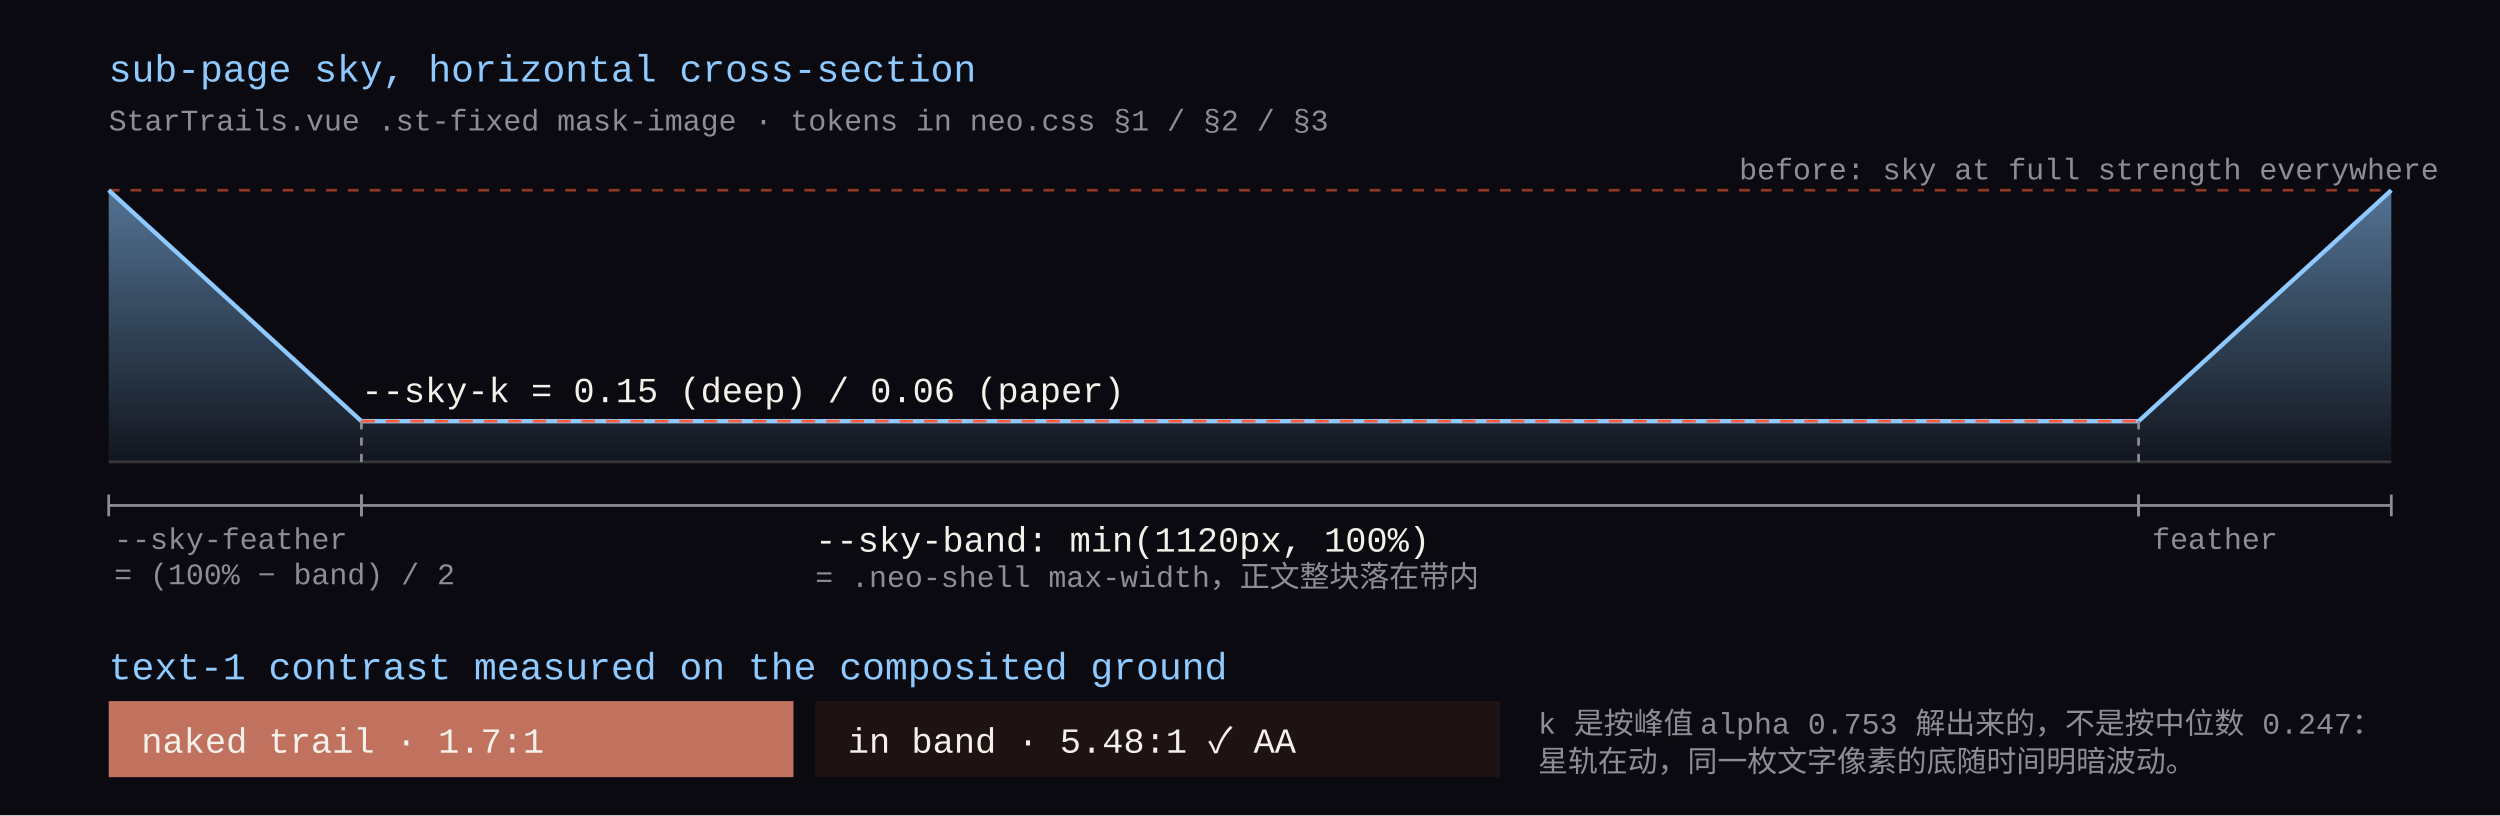
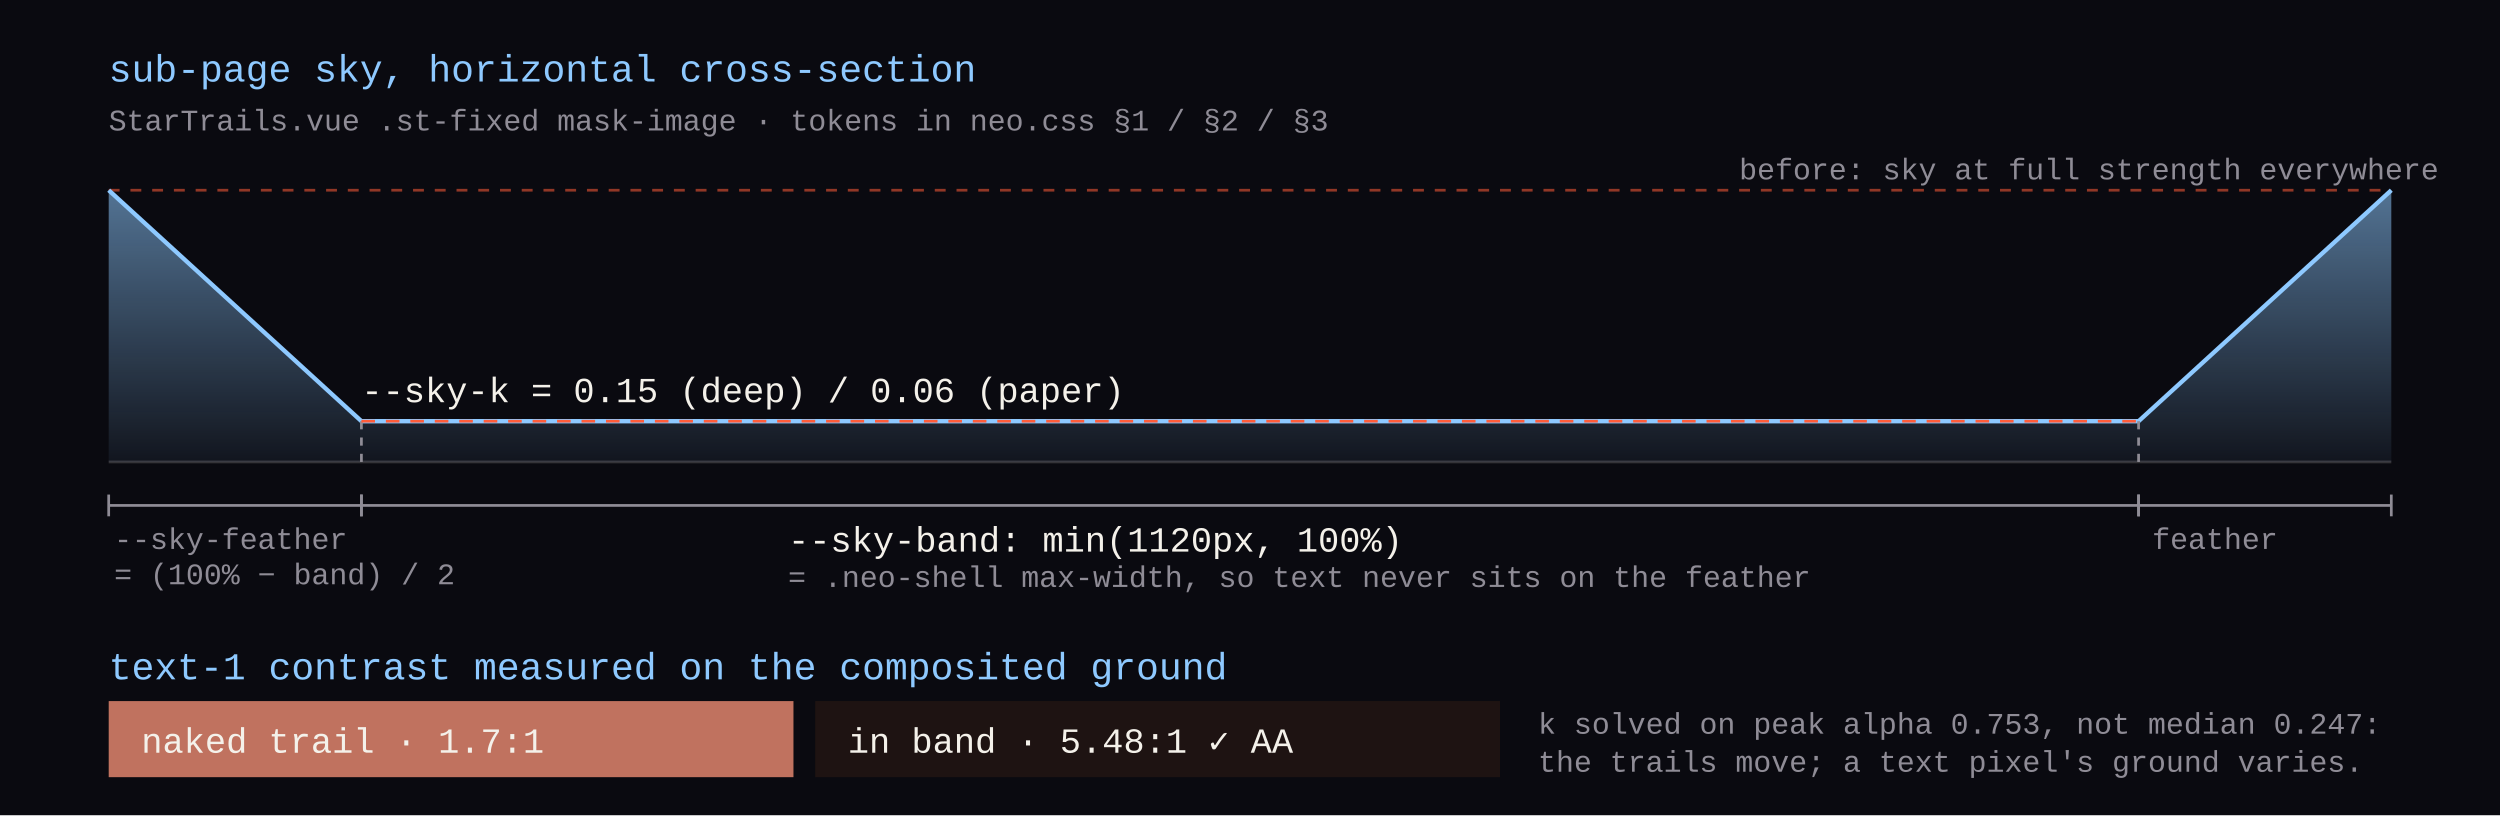
- <svg xmlns="http://www.w3.org/2000/svg" viewBox="0 0 920 300" width="920" height="300" role="img" aria-label="暗带契约剖面图：视口中央 1120px 的天空被压到 --sky-k，两侧羽化回全亮">
+ <svg xmlns="http://www.w3.org/2000/svg" viewBox="0 0 920 300" width="920" height="300" role="img" aria-label="Cross-section of the dark band: the central 1120px of the viewport is dimmed to --sky-k and feathered back to full strength on both sides">
  <defs>
    <linearGradient id="sky" x1="0" y1="0" x2="0" y2="1">
      <stop offset="0" stop-color="#8ec9ff" stop-opacity=".55" />
      <stop offset="1" stop-color="#8ec9ff" stop-opacity=".06" />
    </linearGradient>
    <style>
-       text { font-family: ui-monospace, SFMono-Regular, Consolas, "Liberation Mono", "Noto Sans CJK SC", "PingFang SC", "Microsoft YaHei", monospace; fill: #f4f1ea; }
+       text { font-family: ui-monospace, SFMono-Regular, Consolas, "Liberation Mono", monospace; fill: #f4f1ea; }
      .t { font-size: 13px; }
      .s { font-size: 11px; fill: #8f8c96; }
      .h { font-size: 14px; fill: #8ec9ff; }
      .line { stroke: #f4f1ea; stroke-opacity: .18; stroke-width: 1; fill: none; }
      .dim { stroke: #8f8c96; stroke-width: 1; fill: none; }
    </style>
  </defs>
  <rect width="920" height="300" fill="#0a0a10" />
  <text class="h" x="40" y="30">sub-page sky, horizontal cross-section</text>
  <text class="s" x="40" y="48">StarTrails.vue .st-fixed mask-image · tokens in neo.css §1 / §2 / §3</text>
  <path d="M40 70 H880" stroke="#ff5c39" stroke-opacity=".55" stroke-width="1" stroke-dasharray="4 4" fill="none" />
  <text class="s" x="640" y="66" fill="#ff5c39">before: sky at full strength everywhere</text>
  <path d="M40 70 L133 155 H787 L880 70 V170 H40 Z" fill="url(#sky)" />
  <path d="M40 70 L133 155 H787 L880 70" stroke="#8ec9ff" stroke-width="1.6" fill="none" />
  <path d="M40 170 H880" class="line" />
  <path d="M133 155 V170 M787 155 V170" class="dim" stroke-dasharray="3 3" />
  <path d="M40 186 H133 M40 182 V190 M133 182 V190" class="dim" />
  <text class="s" x="42" y="202">--sky-feather</text>
  <text class="s" x="42" y="215">= (100% − band) / 2</text>
  <path d="M133 186 H787 M133 182 V190 M787 182 V190" class="dim" />
-   <text class="t" x="300" y="203">--sky-band: min(1120px, 100%)</text>
-   <text class="s" x="300" y="216">= .neo-shell max-width，正文整块落在带内</text>
+   <text class="t" x="290" y="203">--sky-band: min(1120px, 100%)</text>
+   <text class="s" x="290" y="216">= .neo-shell max-width, so text never sits on the feather</text>
  <path d="M787 186 H880 M787 182 V190 M880 182 V190" class="dim" />
  <text class="s" x="792" y="202">feather</text>
  <path d="M133 155 H787" stroke="#ff5c39" stroke-width="1" stroke-dasharray="5 4" fill="none" />
  <text class="t" x="133" y="148" fill="#ff5c39">--sky-k = 0.15 (deep) / 0.06 (paper)</text>
  <text class="h" x="40" y="250">text-1 contrast measured on the composited ground</text>
  <rect x="40" y="258" width="252" height="28" fill="#020204" />
  <rect x="40" y="258" width="252" height="28" fill="#ff977d" fill-opacity=".75" />
  <text class="t" x="52" y="277">naked trail · 1.7:1</text>
  <rect x="300" y="258" width="252" height="28" fill="#020204" />
  <rect x="300" y="258" width="252" height="28" fill="#ff977d" fill-opacity=".113" />
  <text class="t" x="312" y="277">in band · 5.48:1 ✓ AA</text>
-   <text class="s" x="566" y="270">k 是按峰值 alpha 0.753 解出来的，不是按中位数 0.247：</text>
-   <text class="s" x="566" y="284">星轨在动，同一枚文字像素的底随时间明暗波动。</text>
+   <text class="s" x="566" y="270">k solved on peak alpha 0.753, not median 0.247:</text>
+   <text class="s" x="566" y="284">the trails move; a text pixel's ground varies.</text>
</svg>
